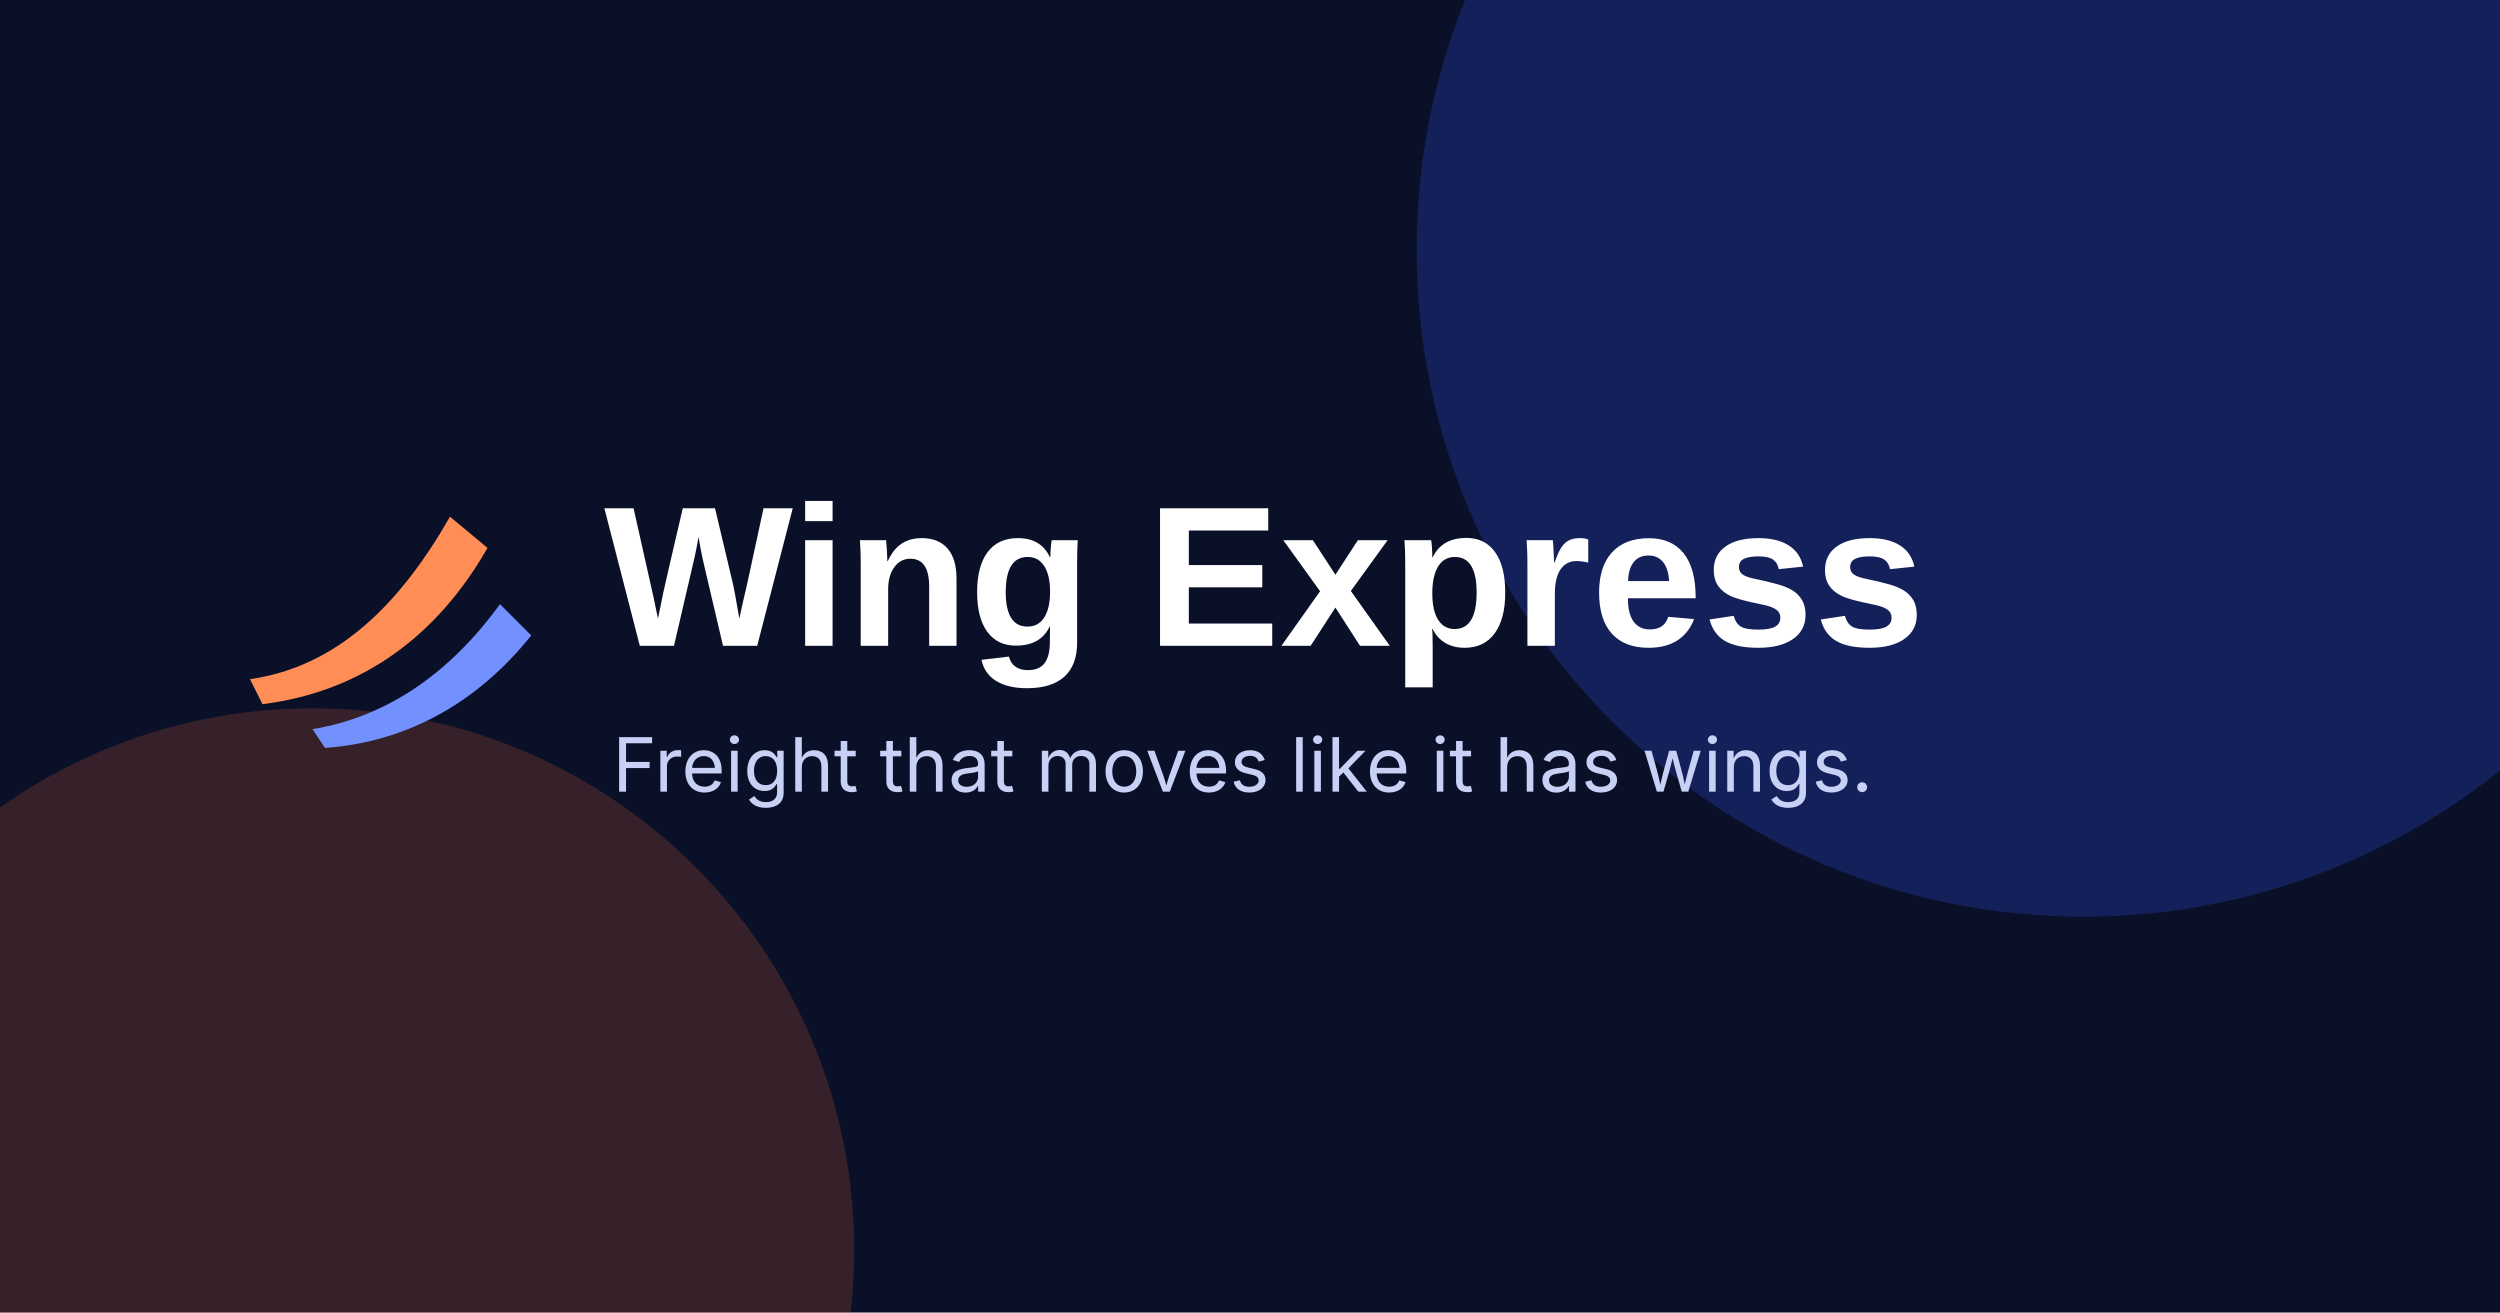
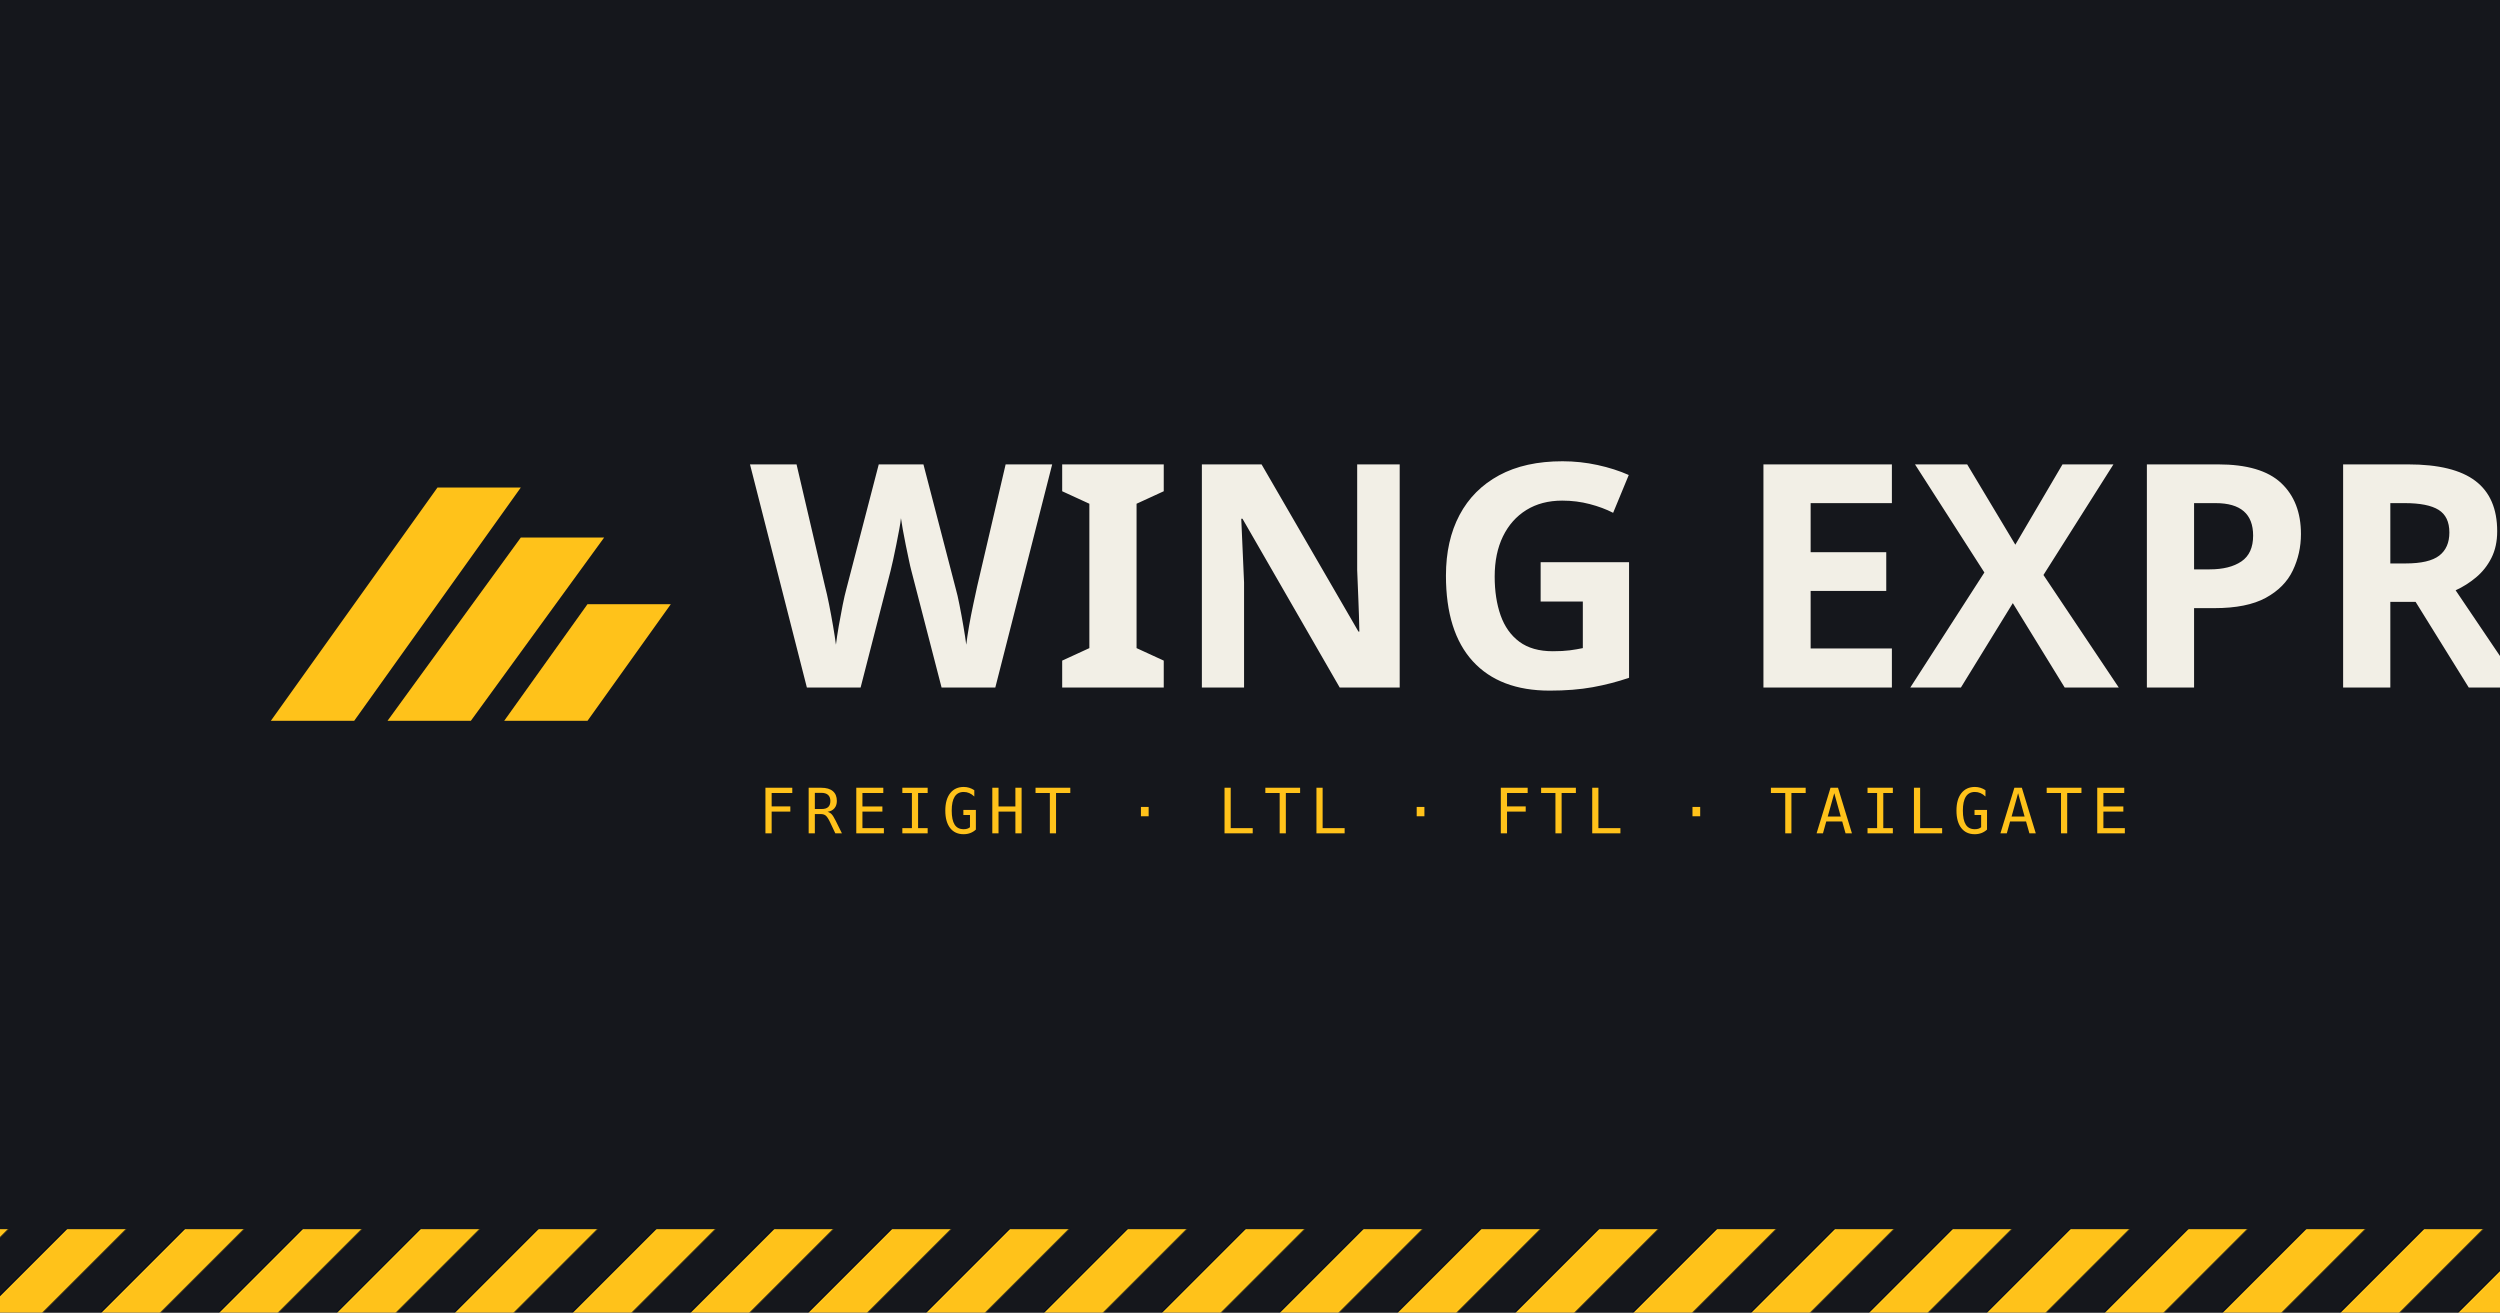
<svg xmlns="http://www.w3.org/2000/svg" viewBox="0 0 1200 630" width="1200" height="630">
-   <rect width="1200" height="630" fill="#0a1028" />
-   <circle cx="1000" cy="120" r="320" fill="#3550f0" opacity=".25" />
-   <circle cx="150" cy="600" r="260" fill="#ff6a2b" opacity=".18" />
-   <g transform="translate(90 200) scale(3)">
-     <path d="M10 42 C24 40 34 30 42 16 L48 21 C40 35 28 44 12 46 Z" fill="#ff8d55" />
-     <path d="M20 50 C32 48 42 41 50 30 L55 35 C47 45 36 52 22 53 Z" fill="#7390ff" />
+   <defs>
+     <pattern id="h" width="40" height="40" patternUnits="userSpaceOnUse" patternTransform="rotate(45)">
+       <rect width="20" height="40" fill="#ffc21a" />
+       <rect x="20" width="20" height="40" fill="#15171c" />
+     </pattern>
+   </defs>
+   <rect width="1200" height="630" fill="#15171c" />
+   <rect y="590" width="1200" height="40" fill="url(#h)" />
+   <g fill="#ffc21a" transform="translate(90 170) scale(4)">
+     <path d="M10 44 L30 16 H40 L20 44 Z" />
+     <path d="M24 44 L40 22 H50 L34 44 Z" />
+     <path d="M38 44 L48 30 H58 L48 44 Z" />
  </g>
-   <text x="290" y="310" font-family="Sora, Arial, sans-serif" font-size="96" font-weight="800" fill="#ffffff">Wing Express</text>
-   <text x="294" y="380" font-family="Inter, Arial, sans-serif" font-size="36" fill="#c7d0f5">Freight that moves like it has wings.</text>
+   <text x="360" y="330" font-family="Big Shoulders Display, Impact, sans-serif" font-size="150" font-weight="900" fill="#f2efe6">WING EXPRESS</text>
+   <text x="364" y="400" font-family="JetBrains Mono, monospace" font-size="30" fill="#ffc21a" letter-spacing="4">FREIGHT · LTL · FTL · TAILGATE</text>
</svg>
